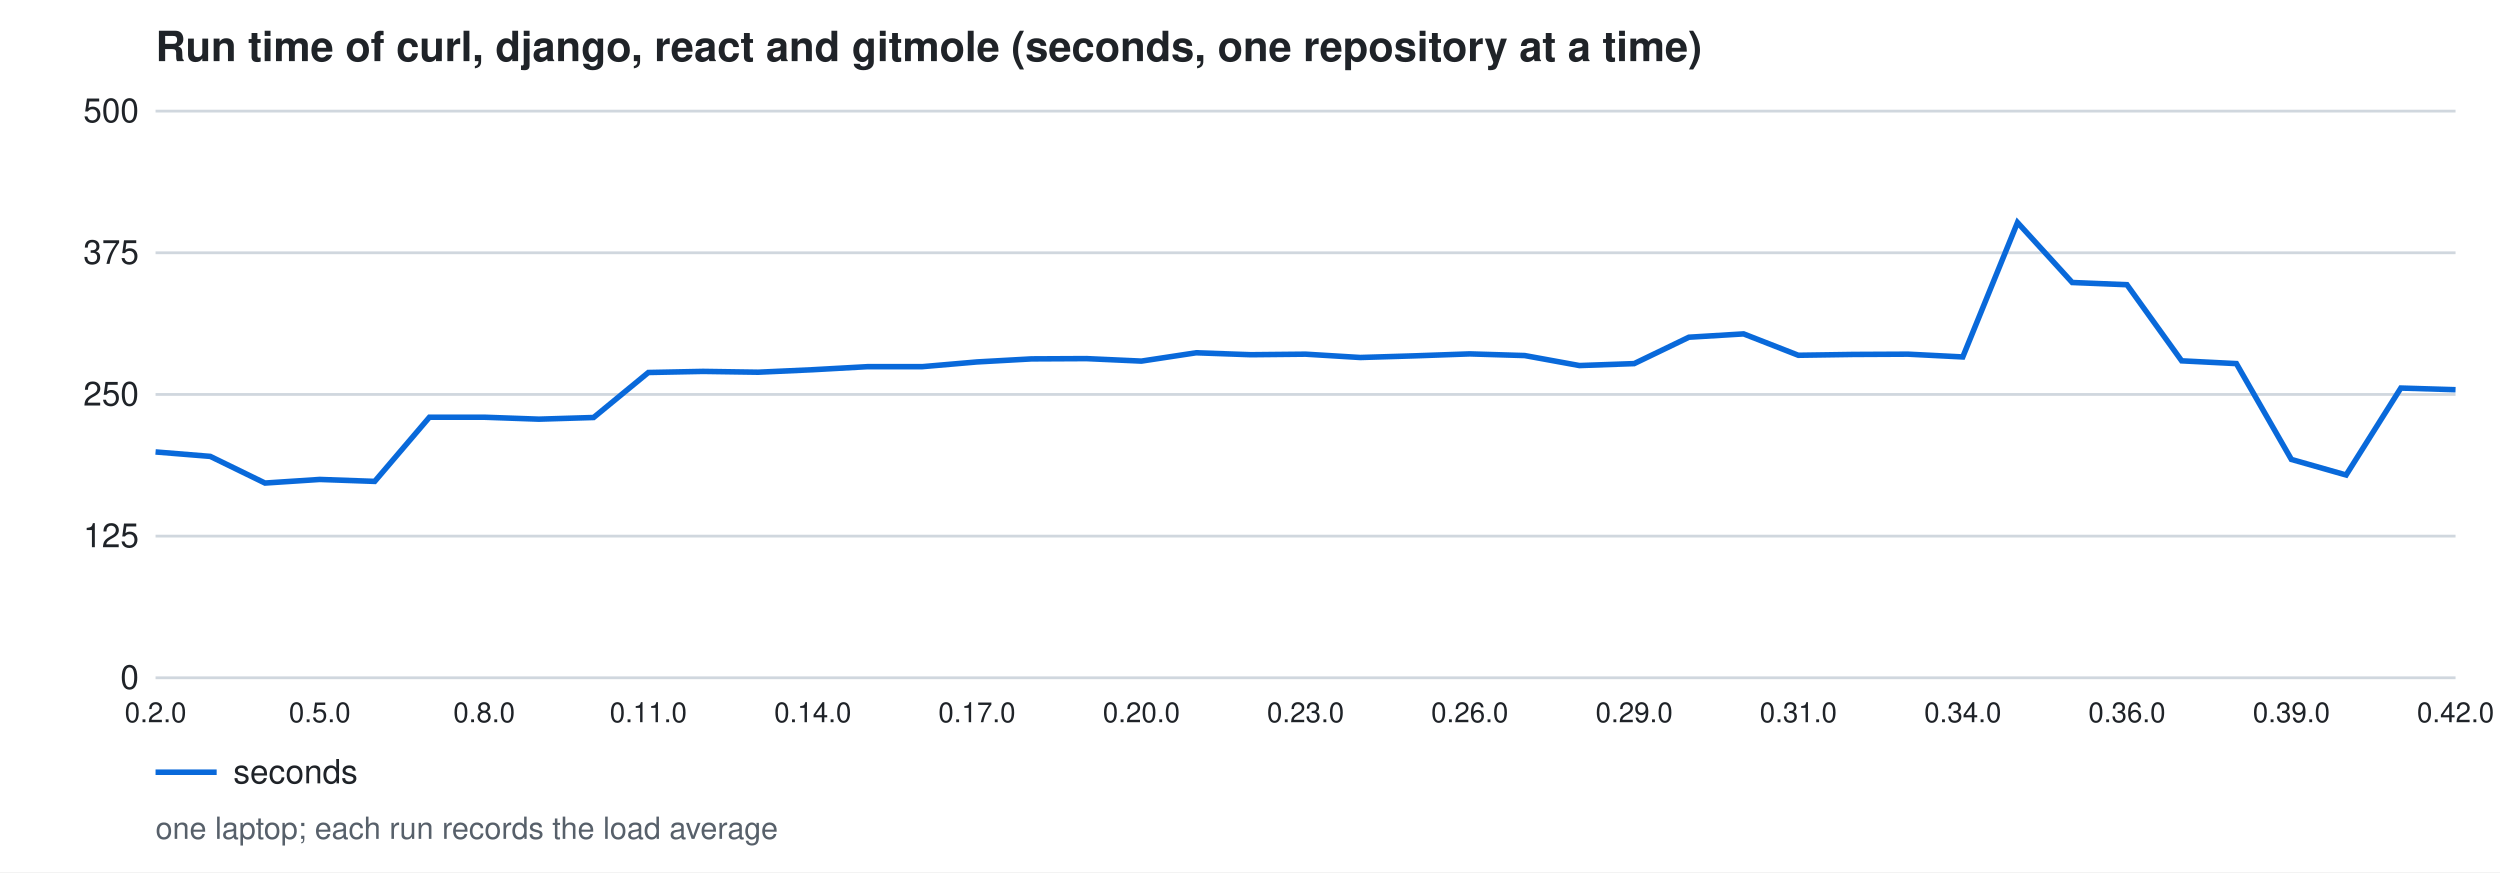
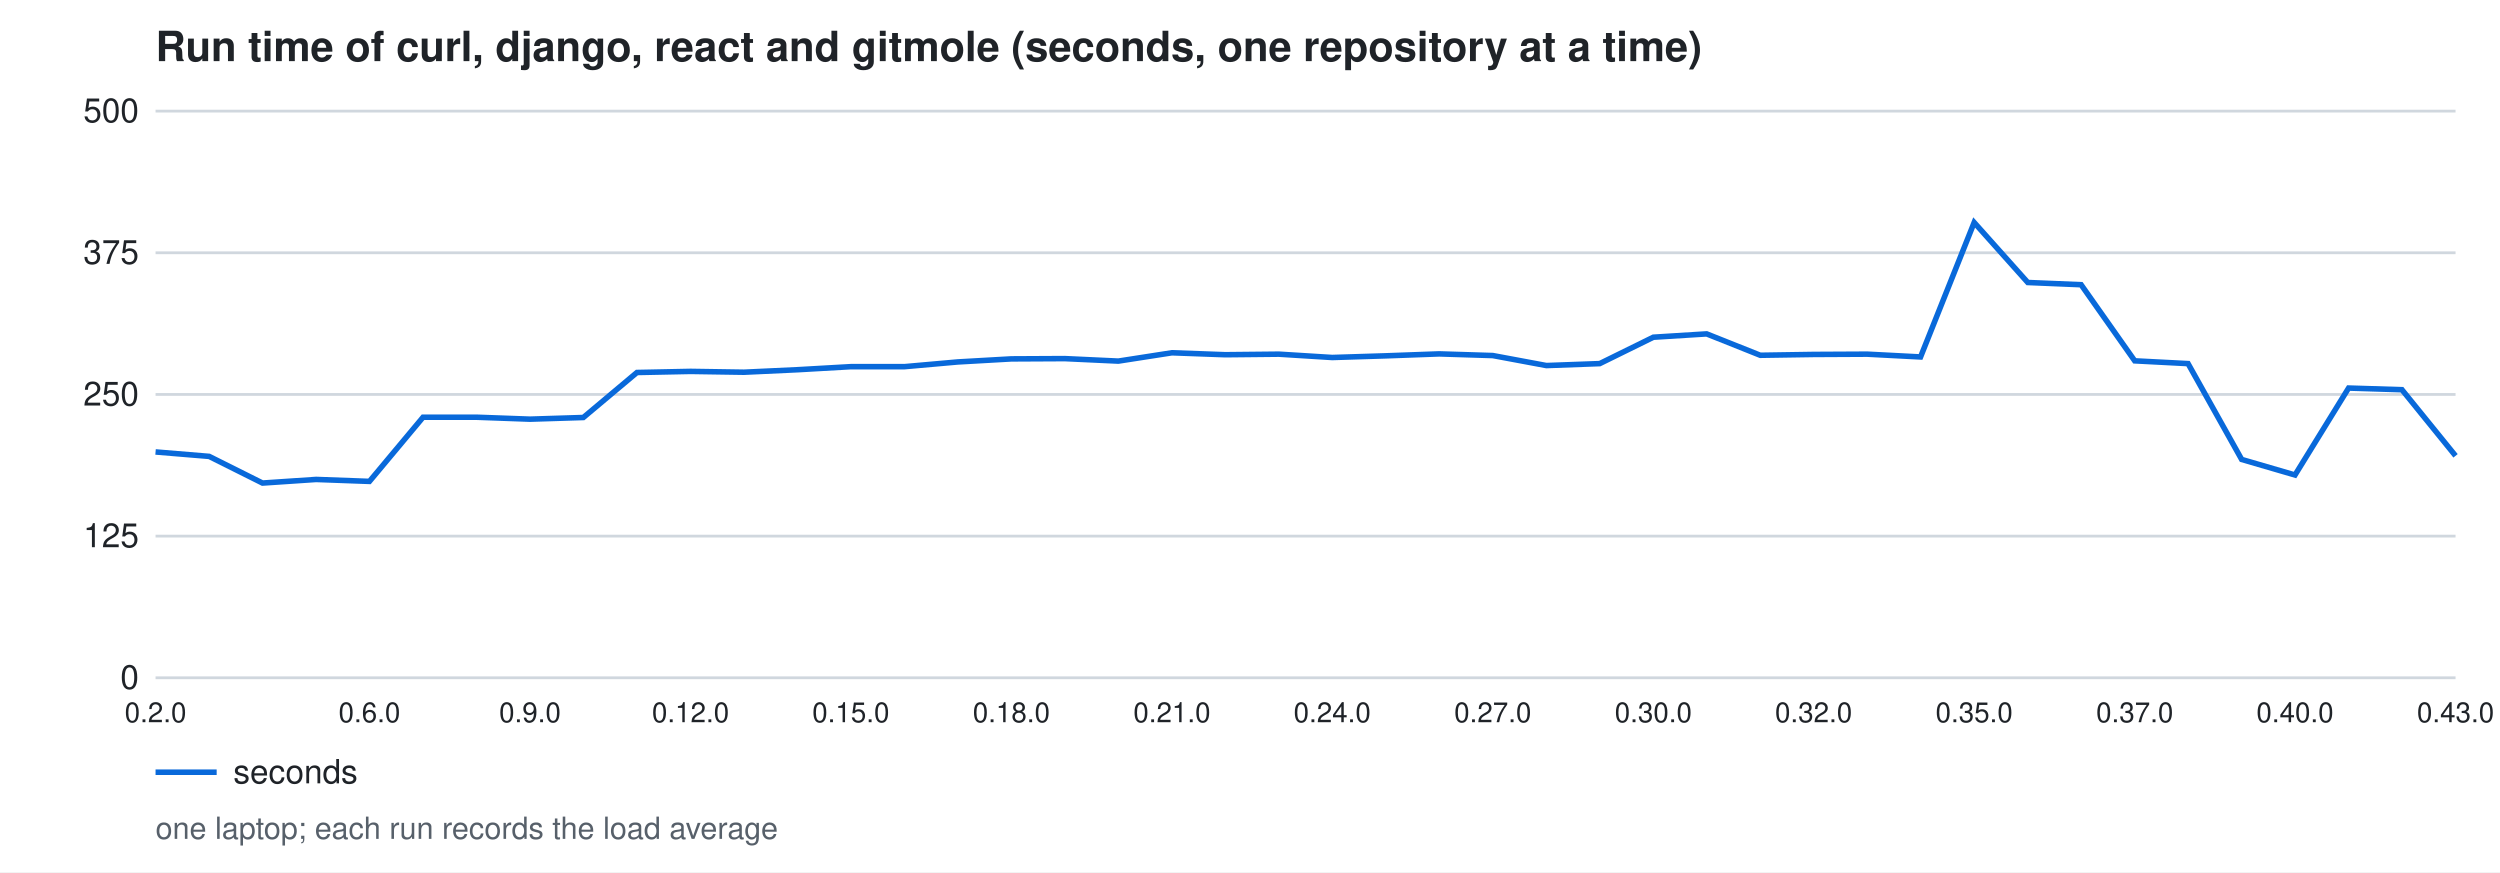
<svg xmlns="http://www.w3.org/2000/svg" width="900" height="314" viewBox="0 0 900 314" font-family="-apple-system,Segoe UI,Helvetica,Arial,sans-serif" font-size="12">
  <rect width="900" height="314" fill="#ffffff" />
  <text x="56" y="22" font-size="15" font-weight="600" fill="#1f2328">Run time of curl, django, react and gitmole (seconds, one repository at a time)</text>
  <line x1="56" y1="244.0" x2="884" y2="244.0" stroke="#d0d7de" stroke-width="1" />
  <text x="50" y="248.0" text-anchor="end" fill="#1f2328">0</text>
  <line x1="56" y1="193.0" x2="884" y2="193.0" stroke="#d0d7de" stroke-width="1" />
  <text x="50" y="197.0" text-anchor="end" fill="#1f2328">125</text>
  <line x1="56" y1="142.0" x2="884" y2="142.0" stroke="#d0d7de" stroke-width="1" />
  <text x="50" y="146.0" text-anchor="end" fill="#1f2328">250</text>
  <line x1="56" y1="91.0" x2="884" y2="91.0" stroke="#d0d7de" stroke-width="1" />
  <text x="50" y="95.0" text-anchor="end" fill="#1f2328">375</text>
  <line x1="56" y1="40.0" x2="884" y2="40.0" stroke="#d0d7de" stroke-width="1" />
  <text x="50" y="44.0" text-anchor="end" fill="#1f2328">500</text>
  <text x="56.0" y="260" text-anchor="middle" fill="#1f2328" font-size="10">0.2.0</text>
-   <text x="115.1" y="260" text-anchor="middle" fill="#1f2328" font-size="10">0.5.0</text>
-   <text x="174.3" y="260" text-anchor="middle" fill="#1f2328" font-size="10">0.8.0</text>
-   <text x="233.4" y="260" text-anchor="middle" fill="#1f2328" font-size="10">0.11.0</text>
-   <text x="292.6" y="260" text-anchor="middle" fill="#1f2328" font-size="10">0.14.0</text>
-   <text x="351.7" y="260" text-anchor="middle" fill="#1f2328" font-size="10">0.17.0</text>
-   <text x="410.9" y="260" text-anchor="middle" fill="#1f2328" font-size="10">0.20.0</text>
-   <text x="470.0" y="260" text-anchor="middle" fill="#1f2328" font-size="10">0.23.0</text>
-   <text x="529.1" y="260" text-anchor="middle" fill="#1f2328" font-size="10">0.26.0</text>
-   <text x="588.3" y="260" text-anchor="middle" fill="#1f2328" font-size="10">0.29.0</text>
-   <text x="647.4" y="260" text-anchor="middle" fill="#1f2328" font-size="10">0.31.0</text>
-   <text x="706.6" y="260" text-anchor="middle" fill="#1f2328" font-size="10">0.34.0</text>
-   <text x="765.7" y="260" text-anchor="middle" fill="#1f2328" font-size="10">0.36.0</text>
-   <text x="824.9" y="260" text-anchor="middle" fill="#1f2328" font-size="10">0.39.0</text>
-   <text x="884.0" y="260" text-anchor="middle" fill="#1f2328" font-size="10">0.42.0</text>
-   <polyline points="56.0,162.7 75.7,164.3 95.4,173.9 115.1,172.6 134.9,173.3 154.6,150.2 174.3,150.2 194.0,150.9 213.7,150.3 233.4,134.1 253.1,133.7 272.9,134.0 292.6,133.1 312.3,132.0 332.0,132.0 351.7,130.3 371.4,129.2 391.1,129.1 410.9,130.0 430.6,127.0 450.3,127.7 470.0,127.5 489.7,128.7 509.4,128.1 529.1,127.4 548.9,128.0 568.6,131.6 588.3,130.9 608.0,121.4 627.7,120.2 647.4,127.9 667.1,127.6 686.9,127.5 706.6,128.5 726.3,80.1 746.0,101.7 765.7,102.5 785.4,129.9 805.1,130.9 824.9,165.4 844.6,171.0 864.3,139.7 884.0,140.3" fill="none" stroke="#0969da" stroke-width="2" />
+   <text x="133.0" y="260" text-anchor="middle" fill="#1f2328" font-size="10">0.6.0</text>
+   <text x="190.8" y="260" text-anchor="middle" fill="#1f2328" font-size="10">0.9.0</text>
+   <text x="248.6" y="260" text-anchor="middle" fill="#1f2328" font-size="10">0.12.0</text>
+   <text x="306.3" y="260" text-anchor="middle" fill="#1f2328" font-size="10">0.15.0</text>
+   <text x="364.1" y="260" text-anchor="middle" fill="#1f2328" font-size="10">0.18.0</text>
+   <text x="421.9" y="260" text-anchor="middle" fill="#1f2328" font-size="10">0.21.0</text>
+   <text x="479.6" y="260" text-anchor="middle" fill="#1f2328" font-size="10">0.24.0</text>
+   <text x="537.4" y="260" text-anchor="middle" fill="#1f2328" font-size="10">0.27.0</text>
+   <text x="595.2" y="260" text-anchor="middle" fill="#1f2328" font-size="10">0.30.0</text>
+   <text x="652.9" y="260" text-anchor="middle" fill="#1f2328" font-size="10">0.32.0</text>
+   <text x="710.7" y="260" text-anchor="middle" fill="#1f2328" font-size="10">0.35.0</text>
+   <text x="768.5" y="260" text-anchor="middle" fill="#1f2328" font-size="10">0.37.0</text>
+   <text x="826.2" y="260" text-anchor="middle" fill="#1f2328" font-size="10">0.40.0</text>
+   <text x="884.0" y="260" text-anchor="middle" fill="#1f2328" font-size="10">0.43.0</text>
+   <polyline points="56.0,162.7 75.3,164.3 94.5,173.9 113.8,172.6 133.0,173.3 152.3,150.2 171.5,150.2 190.8,150.9 210.0,150.3 229.3,134.1 248.6,133.7 267.8,134.0 287.1,133.1 306.3,132.0 325.6,132.0 344.8,130.3 364.1,129.2 383.3,129.1 402.6,130.0 421.9,127.0 441.1,127.7 460.4,127.5 479.6,128.7 498.9,128.1 518.1,127.4 537.4,128.0 556.7,131.6 575.9,130.9 595.2,121.4 614.4,120.2 633.7,127.9 652.9,127.6 672.2,127.5 691.4,128.5 710.7,80.1 730.0,101.7 749.2,102.5 768.5,129.9 787.7,130.9 807.0,165.4 826.2,171.0 845.5,139.7 864.7,140.3 884.0,164.1" fill="none" stroke="#0969da" stroke-width="2" />
  <line x1="56" y1="278" x2="78" y2="278" stroke="#0969da" stroke-width="2" />
  <text x="84" y="282" fill="#1f2328">seconds</text>
  <text x="56" y="302" fill="#57606a" font-size="11">one laptop; each run records the load average</text>
</svg>
